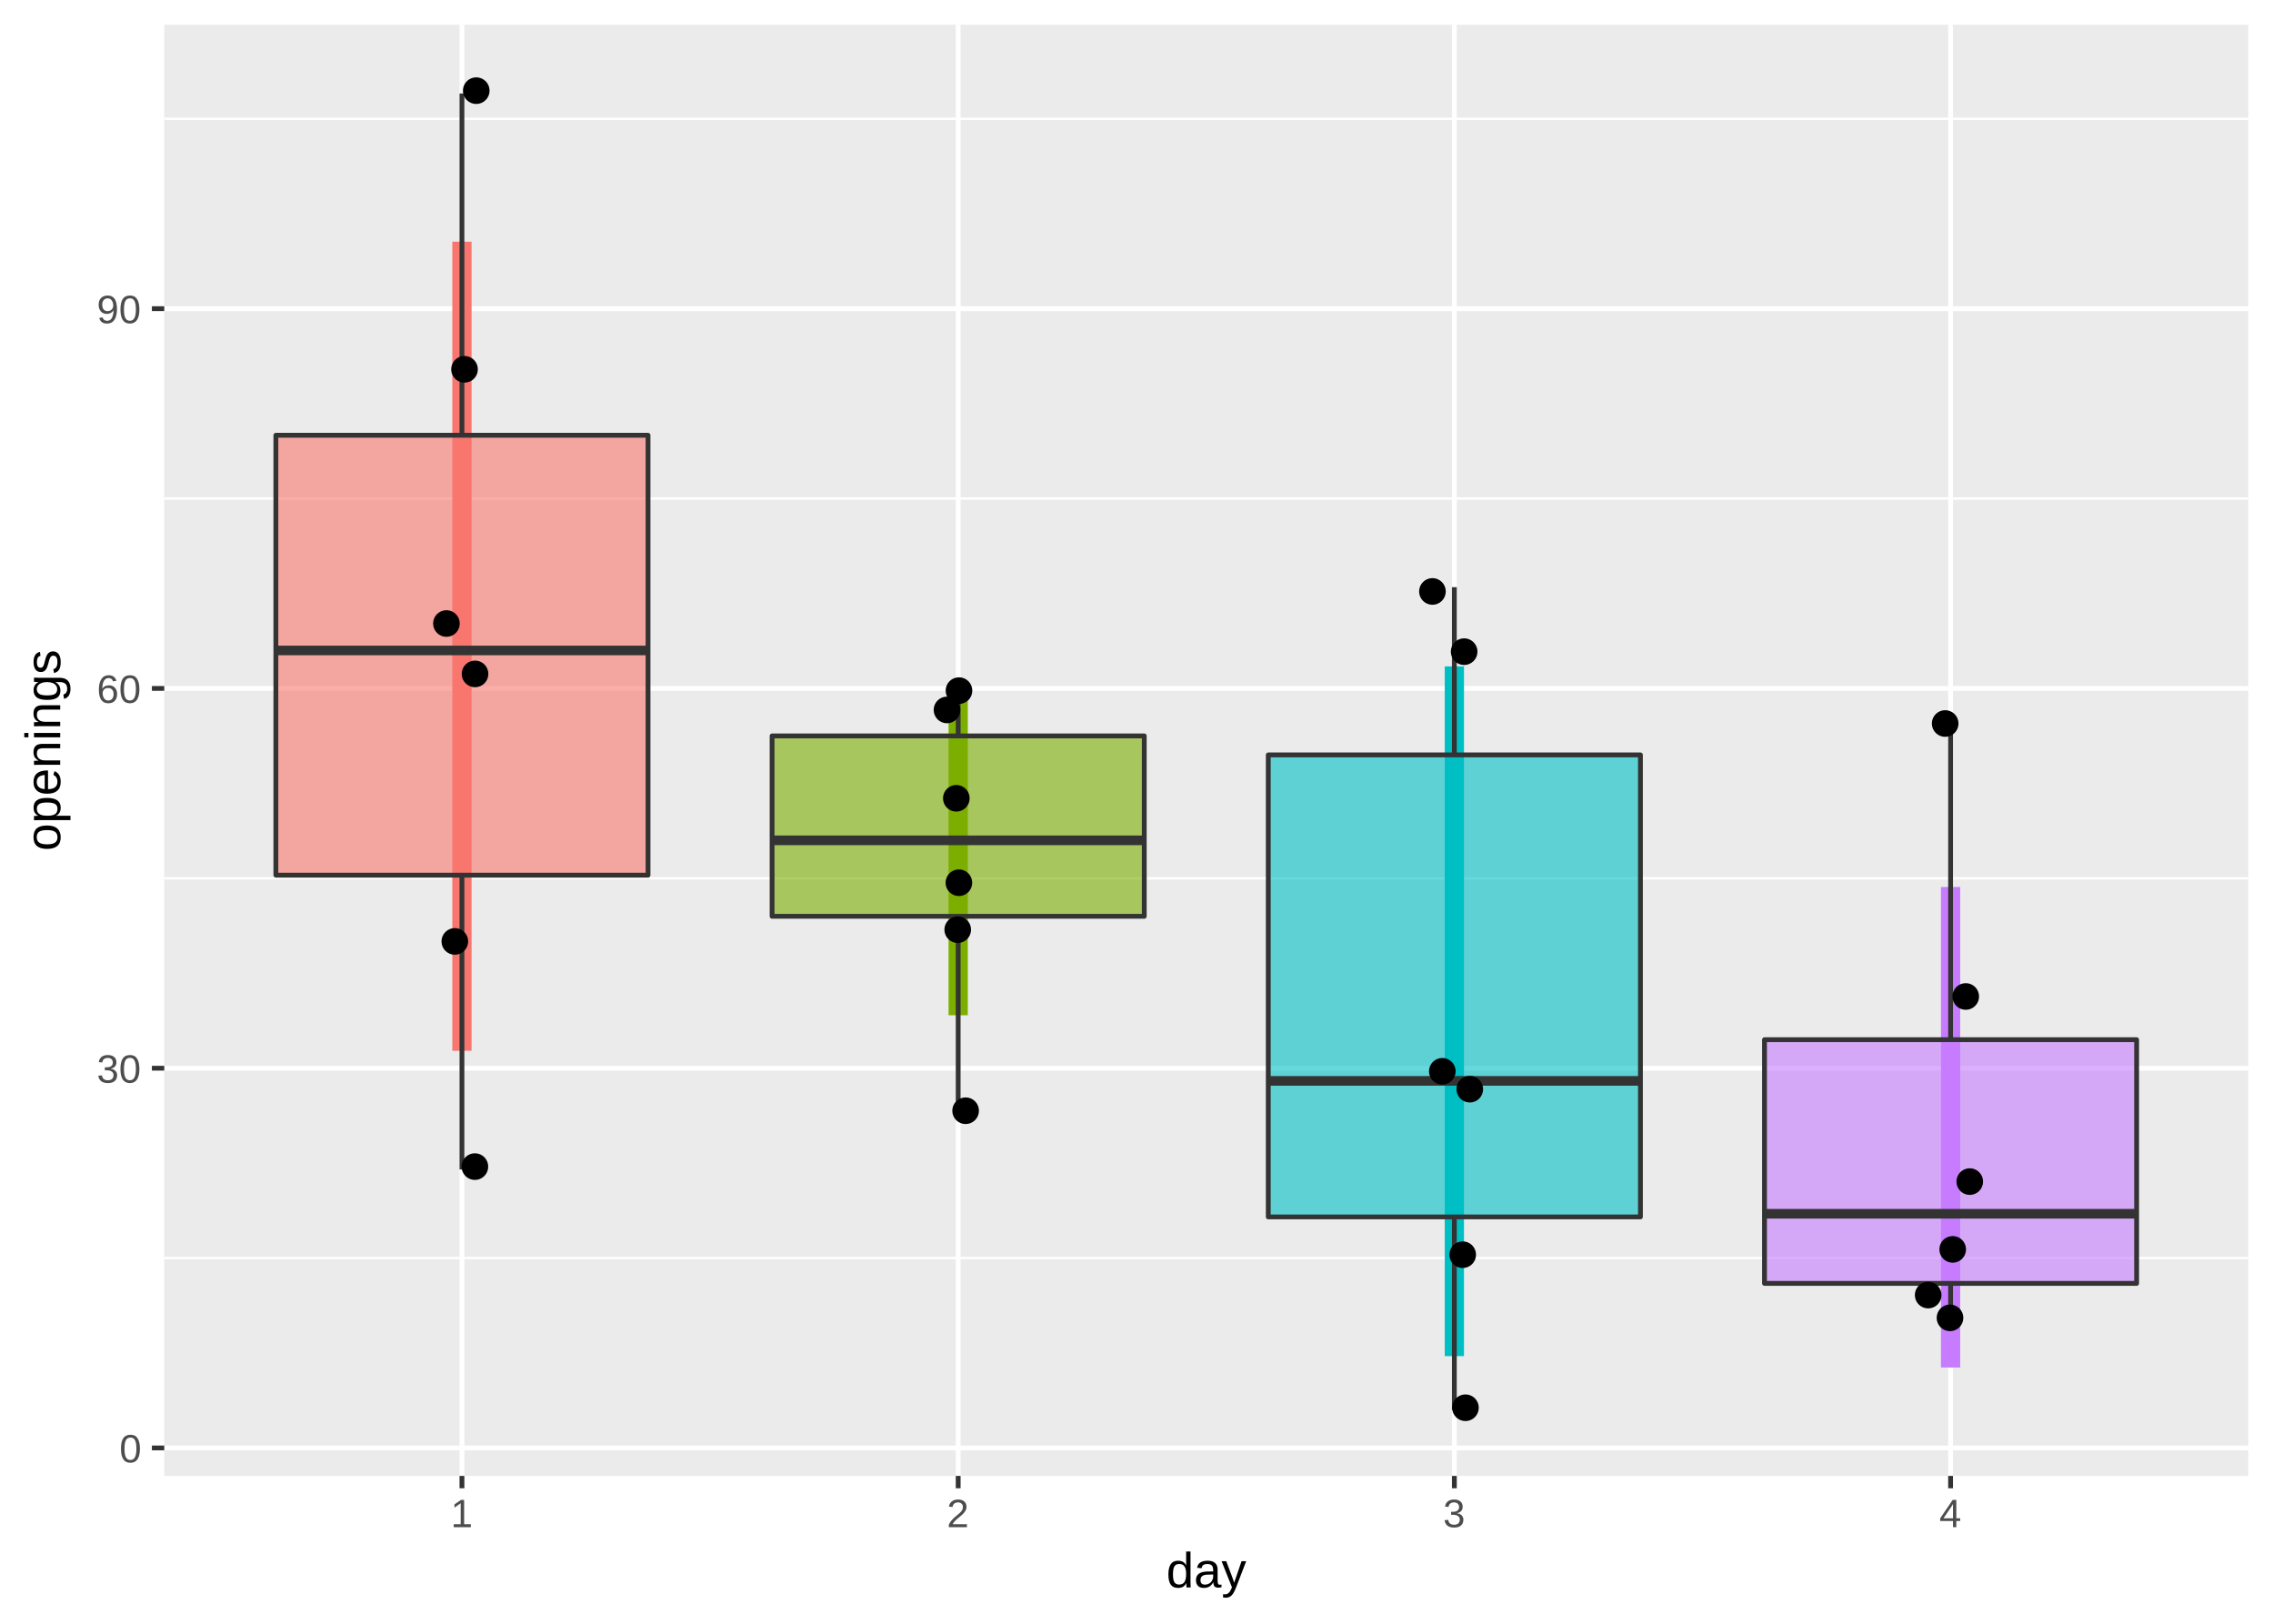
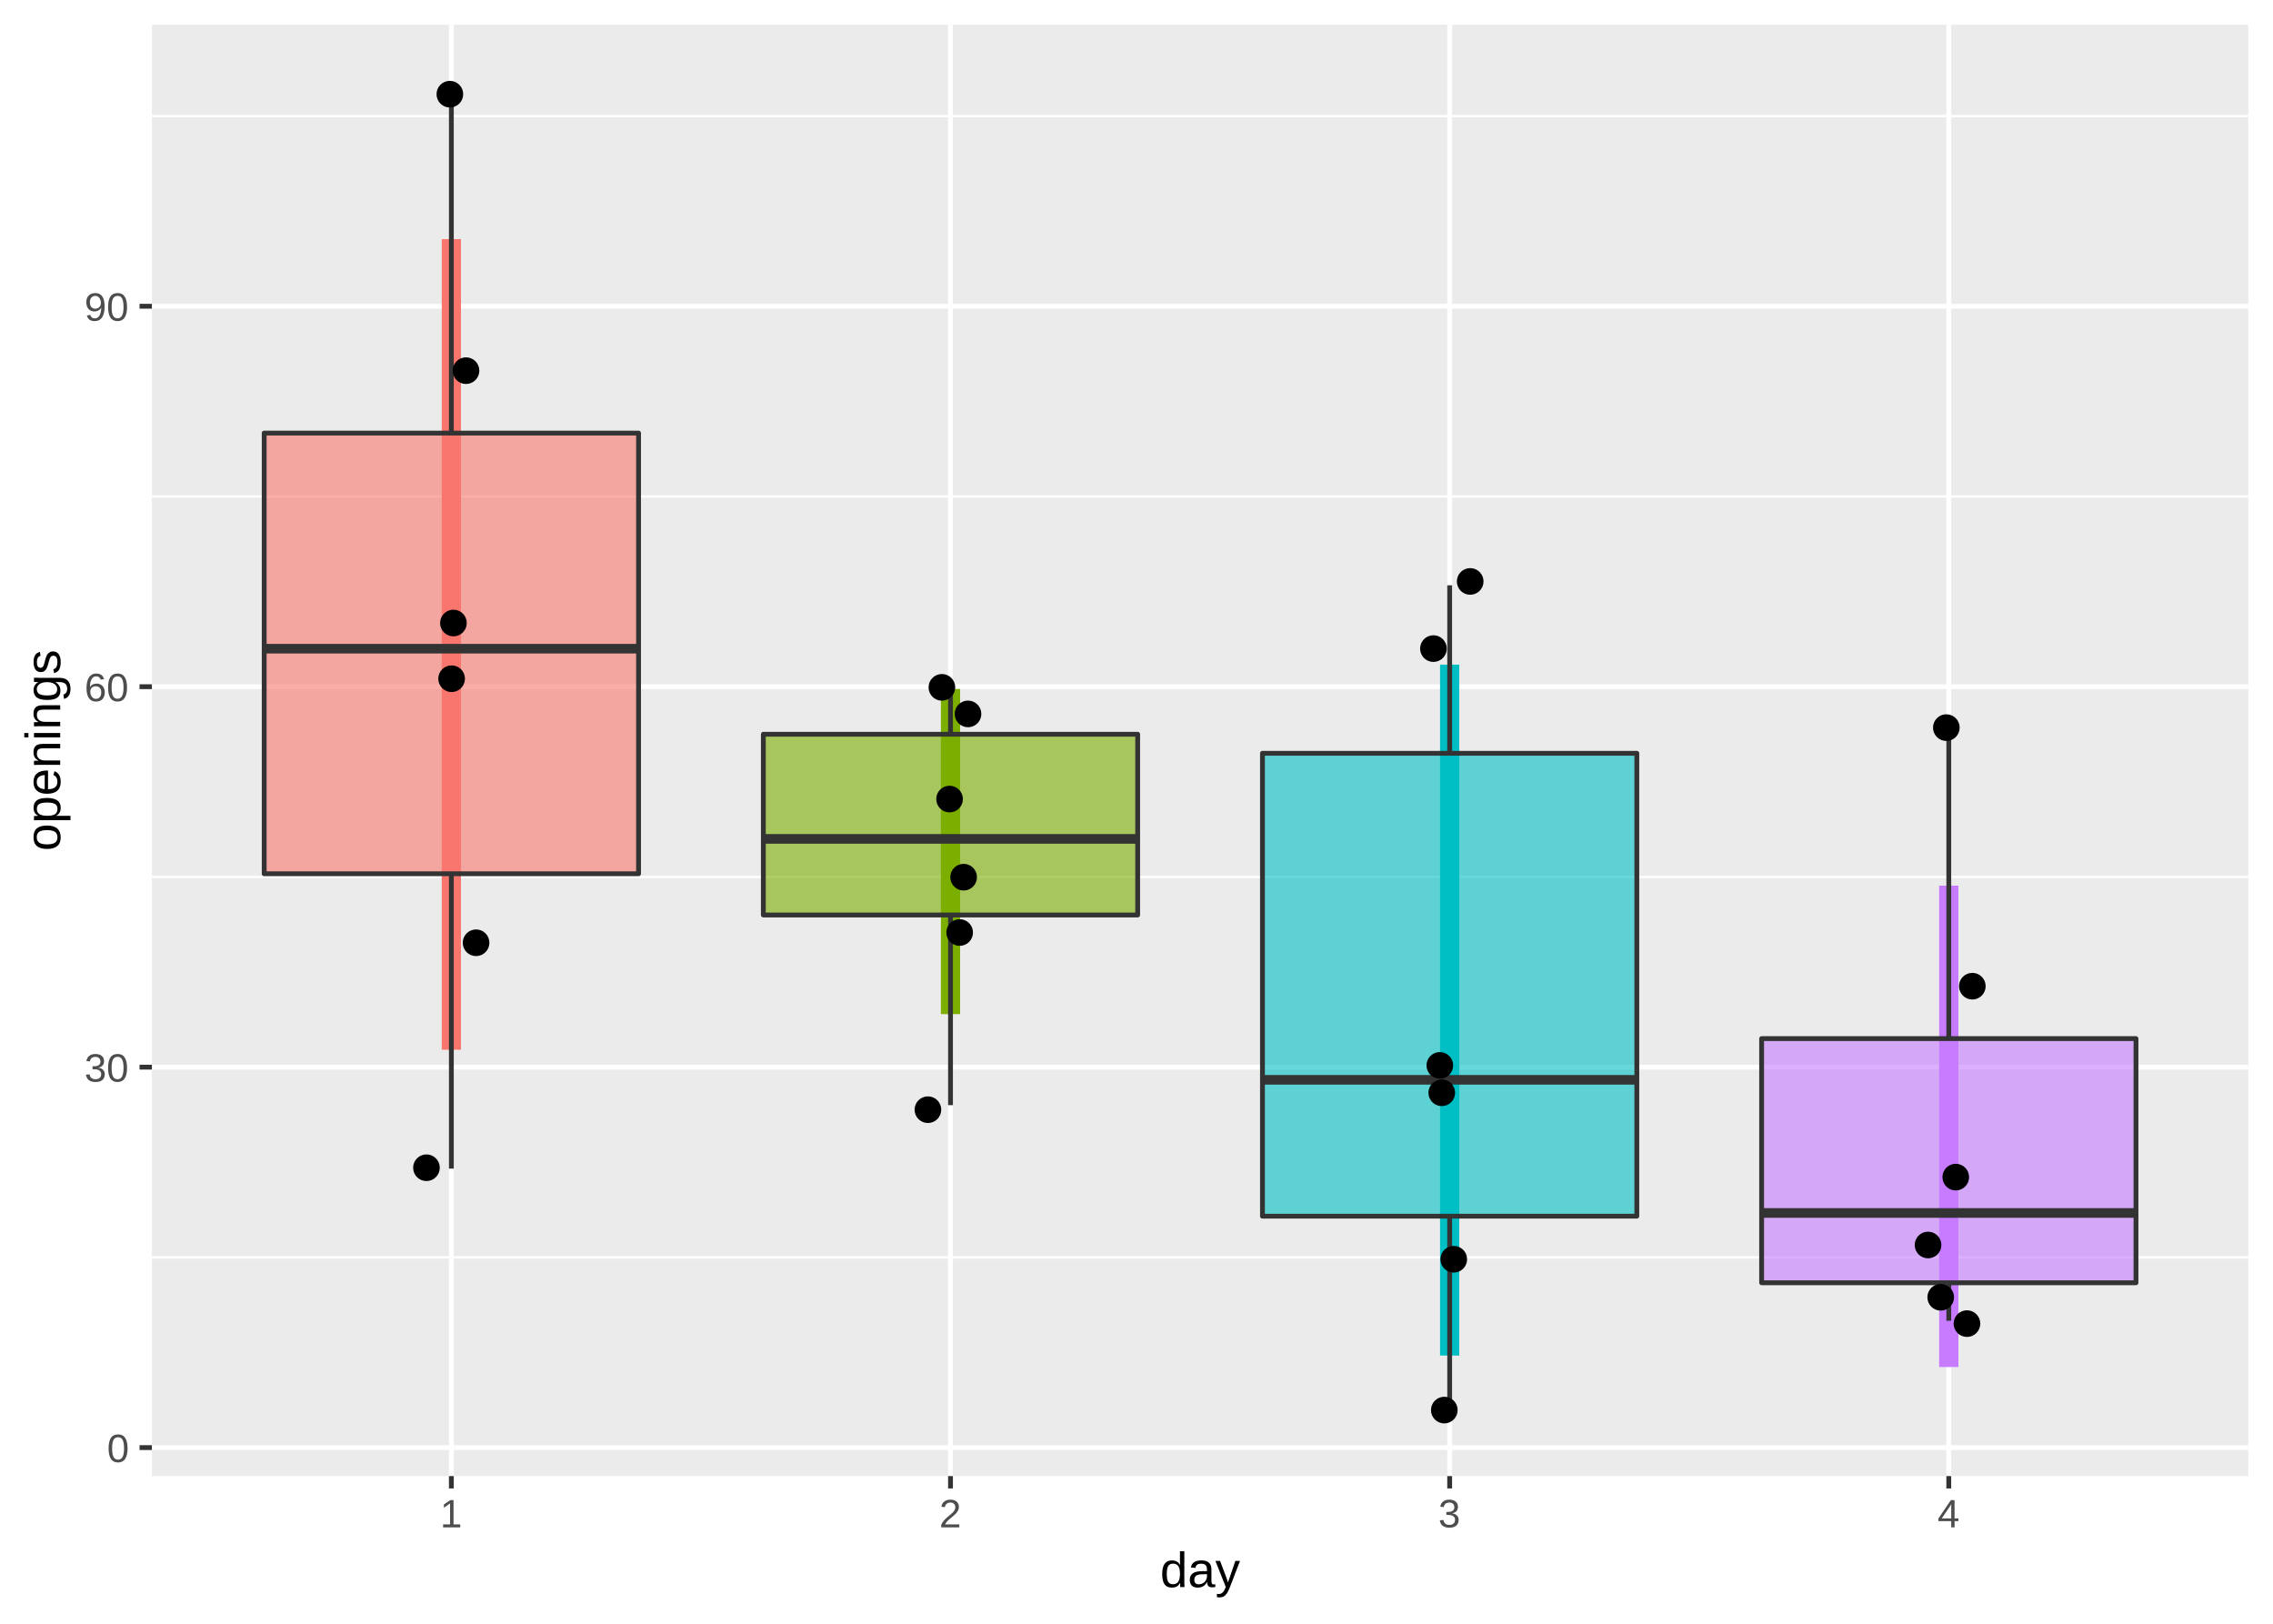
<svg xmlns="http://www.w3.org/2000/svg" viewBox="0 0 504.00 360.00">
  <defs>
    <style type="text/css">
    line, polyline, path, rect, circle {
      fill: none;
      stroke: #000000;
      stroke-linecap: round;
      stroke-linejoin: round;
      stroke-miterlimit: 10.00;
    }
  </style>
  </defs>
  <rect width="100%" height="100%" style="stroke: none; fill: #FFFFFF;" />
  <rect x="0.00" y="0.00" width="504.00" height="360.00" style="stroke-width: 1.07; stroke: #FFFFFF; fill: #FFFFFF;" />
  <defs>
-     <clipPath id="cpMzYuNDE2Mnw0OTguNTIxfDMyNy4yMjl8NS40Nzk0NQ==">
-       <rect x="36.42" y="5.48" width="462.10" height="321.75" />
+     <clipPath id="cpMzMuNjc2NHw0OTguNTIxfDMyNy4yNTd8NS40Nzk0NQ==">
+       <rect x="33.68" y="5.48" width="464.84" height="321.78" />
    </clipPath>
  </defs>
-   <rect x="36.42" y="5.48" width="462.10" height="321.75" style="stroke-width: 1.07; stroke: none; fill: #EBEBEB;" clip-path="url(#cpMzYuNDE2Mnw0OTguNTIxfDMyNy4yMjl8NS40Nzk0NQ==)" />
-   <polyline points="36.42,278.93 498.52,278.93 " style="stroke-width: 0.53; stroke: #FFFFFF; stroke-linecap: butt;" clip-path="url(#cpMzYuNDE2Mnw0OTguNTIxfDMyNy4yMjl8NS40Nzk0NQ==)" />
-   <polyline points="36.42,194.73 498.52,194.73 " style="stroke-width: 0.53; stroke: #FFFFFF; stroke-linecap: butt;" clip-path="url(#cpMzYuNDE2Mnw0OTguNTIxfDMyNy4yMjl8NS40Nzk0NQ==)" />
-   <polyline points="36.42,110.54 498.52,110.54 " style="stroke-width: 0.53; stroke: #FFFFFF; stroke-linecap: butt;" clip-path="url(#cpMzYuNDE2Mnw0OTguNTIxfDMyNy4yMjl8NS40Nzk0NQ==)" />
-   <polyline points="36.42,26.34 498.52,26.34 " style="stroke-width: 0.53; stroke: #FFFFFF; stroke-linecap: butt;" clip-path="url(#cpMzYuNDE2Mnw0OTguNTIxfDMyNy4yMjl8NS40Nzk0NQ==)" />
-   <polyline points="36.42,321.02 498.52,321.02 " style="stroke-width: 1.07; stroke: #FFFFFF; stroke-linecap: butt;" clip-path="url(#cpMzYuNDE2Mnw0OTguNTIxfDMyNy4yMjl8NS40Nzk0NQ==)" />
-   <polyline points="36.42,236.83 498.52,236.83 " style="stroke-width: 1.07; stroke: #FFFFFF; stroke-linecap: butt;" clip-path="url(#cpMzYuNDE2Mnw0OTguNTIxfDMyNy4yMjl8NS40Nzk0NQ==)" />
-   <polyline points="36.42,152.63 498.52,152.63 " style="stroke-width: 1.07; stroke: #FFFFFF; stroke-linecap: butt;" clip-path="url(#cpMzYuNDE2Mnw0OTguNTIxfDMyNy4yMjl8NS40Nzk0NQ==)" />
-   <polyline points="36.42,68.44 498.52,68.44 " style="stroke-width: 1.07; stroke: #FFFFFF; stroke-linecap: butt;" clip-path="url(#cpMzYuNDE2Mnw0OTguNTIxfDMyNy4yMjl8NS40Nzk0NQ==)" />
-   <polyline points="102.43,327.23 102.43,5.48 " style="stroke-width: 1.07; stroke: #FFFFFF; stroke-linecap: butt;" clip-path="url(#cpMzYuNDE2Mnw0OTguNTIxfDMyNy4yMjl8NS40Nzk0NQ==)" />
-   <polyline points="212.46,327.23 212.46,5.48 " style="stroke-width: 1.07; stroke: #FFFFFF; stroke-linecap: butt;" clip-path="url(#cpMzYuNDE2Mnw0OTguNTIxfDMyNy4yMjl8NS40Nzk0NQ==)" />
-   <polyline points="322.48,327.23 322.48,5.48 " style="stroke-width: 1.07; stroke: #FFFFFF; stroke-linecap: butt;" clip-path="url(#cpMzYuNDE2Mnw0OTguNTIxfDMyNy4yMjl8NS40Nzk0NQ==)" />
-   <polyline points="432.51,327.23 432.51,5.48 " style="stroke-width: 1.07; stroke: #FFFFFF; stroke-linecap: butt;" clip-path="url(#cpMzYuNDE2Mnw0OTguNTIxfDMyNy4yMjl8NS40Nzk0NQ==)" />
-   <line x1="102.43" y1="232.97" x2="102.43" y2="53.58" style="stroke-width: 4.27; stroke: #F8766D; stroke-linecap: butt;" clip-path="url(#cpMzYuNDE2Mnw0OTguNTIxfDMyNy4yMjl8NS40Nzk0NQ==)" />
-   <line x1="212.46" y1="225.09" x2="212.46" y2="153.14" style="stroke-width: 4.27; stroke: #7CAE00; stroke-linecap: butt;" clip-path="url(#cpMzYuNDE2Mnw0OTguNTIxfDMyNy4yMjl8NS40Nzk0NQ==)" />
-   <line x1="322.48" y1="300.66" x2="322.48" y2="147.74" style="stroke-width: 4.27; stroke: #00BFC4; stroke-linecap: butt;" clip-path="url(#cpMzYuNDE2Mnw0OTguNTIxfDMyNy4yMjl8NS40Nzk0NQ==)" />
-   <line x1="432.51" y1="303.19" x2="432.51" y2="196.66" style="stroke-width: 4.27; stroke: #C77CFF; stroke-linecap: butt;" clip-path="url(#cpMzYuNDE2Mnw0OTguNTIxfDMyNy4yMjl8NS40Nzk0NQ==)" />
-   <line x1="102.43" y1="96.50" x2="102.43" y2="20.73" style="stroke-width: 1.07; stroke: #333333; stroke-linecap: butt;" clip-path="url(#cpMzYuNDE2Mnw0OTguNTIxfDMyNy4yMjl8NS40Nzk0NQ==)" />
-   <line x1="102.43" y1="194.03" x2="102.43" y2="259.28" style="stroke-width: 1.07; stroke: #333333; stroke-linecap: butt;" clip-path="url(#cpMzYuNDE2Mnw0OTguNTIxfDMyNy4yMjl8NS40Nzk0NQ==)" />
-   <polyline points="61.17,96.50 61.17,194.03 143.69,194.03 143.69,96.50 61.17,96.50 " style="stroke-width: 1.07; stroke: #333333; fill: #F8766D; fill-opacity: 0.60;" clip-path="url(#cpMzYuNDE2Mnw0OTguNTIxfDMyNy4yMjl8NS40Nzk0NQ==)" />
-   <line x1="61.17" y1="144.21" x2="143.69" y2="144.21" style="stroke-width: 2.13; stroke: #333333; stroke-linecap: butt;" clip-path="url(#cpMzYuNDE2Mnw0OTguNTIxfDMyNy4yMjl8NS40Nzk0NQ==)" />
-   <line x1="212.46" y1="163.16" x2="212.46" y2="152.63" style="stroke-width: 1.07; stroke: #333333; stroke-linecap: butt;" clip-path="url(#cpMzYuNDE2Mnw0OTguNTIxfDMyNy4yMjl8NS40Nzk0NQ==)" />
-   <line x1="212.46" y1="203.15" x2="212.46" y2="245.25" style="stroke-width: 1.07; stroke: #333333; stroke-linecap: butt;" clip-path="url(#cpMzYuNDE2Mnw0OTguNTIxfDMyNy4yMjl8NS40Nzk0NQ==)" />
-   <polyline points="171.20,163.16 171.20,203.15 253.72,203.15 253.72,163.16 171.20,163.16 " style="stroke-width: 1.07; stroke: #333333; fill: #7CAE00; fill-opacity: 0.60;" clip-path="url(#cpMzYuNDE2Mnw0OTguNTIxfDMyNy4yMjl8NS40Nzk0NQ==)" />
-   <line x1="171.20" y1="186.31" x2="253.72" y2="186.31" style="stroke-width: 2.13; stroke: #333333; stroke-linecap: butt;" clip-path="url(#cpMzYuNDE2Mnw0OTguNTIxfDMyNy4yMjl8NS40Nzk0NQ==)" />
-   <line x1="322.48" y1="167.37" x2="322.48" y2="130.18" style="stroke-width: 1.07; stroke: #333333; stroke-linecap: butt;" clip-path="url(#cpMzYuNDE2Mnw0OTguNTIxfDMyNy4yMjl8NS40Nzk0NQ==)" />
-   <line x1="322.48" y1="269.80" x2="322.48" y2="312.60" style="stroke-width: 1.07; stroke: #333333; stroke-linecap: butt;" clip-path="url(#cpMzYuNDE2Mnw0OTguNTIxfDMyNy4yMjl8NS40Nzk0NQ==)" />
-   <polyline points="281.22,167.37 281.22,269.80 363.74,269.80 363.74,167.37 281.22,167.37 " style="stroke-width: 1.07; stroke: #333333; fill: #00BFC4; fill-opacity: 0.60;" clip-path="url(#cpMzYuNDE2Mnw0OTguNTIxfDMyNy4yMjl8NS40Nzk0NQ==)" />
-   <line x1="281.22" y1="239.64" x2="363.74" y2="239.64" style="stroke-width: 2.13; stroke: #333333; stroke-linecap: butt;" clip-path="url(#cpMzYuNDE2Mnw0OTguNTIxfDMyNy4yMjl8NS40Nzk0NQ==)" />
-   <line x1="432.51" y1="230.51" x2="432.51" y2="161.05" style="stroke-width: 1.07; stroke: #333333; stroke-linecap: butt;" clip-path="url(#cpMzYuNDE2Mnw0OTguNTIxfDMyNy4yMjl8NS40Nzk0NQ==)" />
-   <line x1="432.51" y1="284.54" x2="432.51" y2="292.96" style="stroke-width: 1.07; stroke: #333333; stroke-linecap: butt;" clip-path="url(#cpMzYuNDE2Mnw0OTguNTIxfDMyNy4yMjl8NS40Nzk0NQ==)" />
-   <polyline points="391.25,230.51 391.25,284.54 473.76,284.54 473.76,230.51 391.25,230.51 " style="stroke-width: 1.07; stroke: #333333; fill: #C77CFF; fill-opacity: 0.60;" clip-path="url(#cpMzYuNDE2Mnw0OTguNTIxfDMyNy4yMjl8NS40Nzk0NQ==)" />
-   <line x1="391.25" y1="269.10" x2="473.76" y2="269.10" style="stroke-width: 2.13; stroke: #333333; stroke-linecap: butt;" clip-path="url(#cpMzYuNDE2Mnw0OTguNTIxfDMyNy4yMjl8NS40Nzk0NQ==)" />
-   <circle cx="103.00" cy="81.88" r="1.95pt" style="stroke-width: 0.71; fill: #000000;" clip-path="url(#cpMzYuNDE2Mnw0OTguNTIxfDMyNy4yMjl8NS40Nzk0NQ==)" />
-   <circle cx="105.60" cy="20.10" r="1.95pt" style="stroke-width: 0.71; fill: #000000;" clip-path="url(#cpMzYuNDE2Mnw0OTguNTIxfDMyNy4yMjl8NS40Nzk0NQ==)" />
-   <circle cx="105.33" cy="149.41" r="1.95pt" style="stroke-width: 0.71; fill: #000000;" clip-path="url(#cpMzYuNDE2Mnw0OTguNTIxfDMyNy4yMjl8NS40Nzk0NQ==)" />
-   <circle cx="105.30" cy="258.65" r="1.95pt" style="stroke-width: 0.71; fill: #000000;" clip-path="url(#cpMzYuNDE2Mnw0OTguNTIxfDMyNy4yMjl8NS40Nzk0NQ==)" />
-   <circle cx="100.85" cy="208.72" r="1.95pt" style="stroke-width: 0.71; fill: #000000;" clip-path="url(#cpMzYuNDE2Mnw0OTguNTIxfDMyNy4yMjl8NS40Nzk0NQ==)" />
-   <circle cx="98.99" cy="138.24" r="1.95pt" style="stroke-width: 0.71; fill: #000000;" clip-path="url(#cpMzYuNDE2Mnw0OTguNTIxfDMyNy4yMjl8NS40Nzk0NQ==)" />
-   <circle cx="209.98" cy="157.40" r="1.95pt" style="stroke-width: 0.71; fill: #000000;" clip-path="url(#cpMzYuNDE2Mnw0OTguNTIxfDMyNy4yMjl8NS40Nzk0NQ==)" />
-   <circle cx="212.05" cy="176.99" r="1.95pt" style="stroke-width: 0.71; fill: #000000;" clip-path="url(#cpMzYuNDE2Mnw0OTguNTIxfDMyNy4yMjl8NS40Nzk0NQ==)" />
-   <circle cx="212.64" cy="153.12" r="1.95pt" style="stroke-width: 0.71; fill: #000000;" clip-path="url(#cpMzYuNDE2Mnw0OTguNTIxfDMyNy4yMjl8NS40Nzk0NQ==)" />
-   <circle cx="212.36" cy="206.12" r="1.95pt" style="stroke-width: 0.71; fill: #000000;" clip-path="url(#cpMzYuNDE2Mnw0OTguNTIxfDMyNy4yMjl8NS40Nzk0NQ==)" />
-   <circle cx="212.62" cy="195.71" r="1.95pt" style="stroke-width: 0.71; fill: #000000;" clip-path="url(#cpMzYuNDE2Mnw0OTguNTIxfDMyNy4yMjl8NS40Nzk0NQ==)" />
-   <circle cx="214.11" cy="246.26" r="1.95pt" style="stroke-width: 0.71; fill: #000000;" clip-path="url(#cpMzYuNDE2Mnw0OTguNTIxfDMyNy4yMjl8NS40Nzk0NQ==)" />
-   <circle cx="324.33" cy="278.18" r="1.95pt" style="stroke-width: 0.71; fill: #000000;" clip-path="url(#cpMzYuNDE2Mnw0OTguNTIxfDMyNy4yMjl8NS40Nzk0NQ==)" />
-   <circle cx="319.81" cy="237.52" r="1.95pt" style="stroke-width: 0.71; fill: #000000;" clip-path="url(#cpMzYuNDE2Mnw0OTguNTIxfDMyNy4yMjl8NS40Nzk0NQ==)" />
-   <circle cx="317.62" cy="131.13" r="1.95pt" style="stroke-width: 0.71; fill: #000000;" clip-path="url(#cpMzYuNDE2Mnw0OTguNTIxfDMyNy4yMjl8NS40Nzk0NQ==)" />
-   <circle cx="324.65" cy="144.48" r="1.95pt" style="stroke-width: 0.71; fill: #000000;" clip-path="url(#cpMzYuNDE2Mnw0OTguNTIxfDMyNy4yMjl8NS40Nzk0NQ==)" />
-   <circle cx="325.90" cy="241.48" r="1.95pt" style="stroke-width: 0.71; fill: #000000;" clip-path="url(#cpMzYuNDE2Mnw0OTguNTIxfDMyNy4yMjl8NS40Nzk0NQ==)" />
-   <circle cx="324.94" cy="312.11" r="1.95pt" style="stroke-width: 0.71; fill: #000000;" clip-path="url(#cpMzYuNDE2Mnw0OTguNTIxfDMyNy4yMjl8NS40Nzk0NQ==)" />
-   <circle cx="431.31" cy="160.41" r="1.95pt" style="stroke-width: 0.71; fill: #000000;" clip-path="url(#cpMzYuNDE2Mnw0OTguNTIxfDMyNy4yMjl8NS40Nzk0NQ==)" />
-   <circle cx="427.54" cy="287.13" r="1.95pt" style="stroke-width: 0.71; fill: #000000;" clip-path="url(#cpMzYuNDE2Mnw0OTguNTIxfDMyNy4yMjl8NS40Nzk0NQ==)" />
-   <circle cx="435.87" cy="220.93" r="1.95pt" style="stroke-width: 0.71; fill: #000000;" clip-path="url(#cpMzYuNDE2Mnw0OTguNTIxfDMyNy4yMjl8NS40Nzk0NQ==)" />
-   <circle cx="436.76" cy="261.97" r="1.95pt" style="stroke-width: 0.71; fill: #000000;" clip-path="url(#cpMzYuNDE2Mnw0OTguNTIxfDMyNy4yMjl8NS40Nzk0NQ==)" />
-   <circle cx="432.38" cy="292.18" r="1.95pt" style="stroke-width: 0.71; fill: #000000;" clip-path="url(#cpMzYuNDE2Mnw0OTguNTIxfDMyNy4yMjl8NS40Nzk0NQ==)" />
-   <circle cx="432.98" cy="277.00" r="1.95pt" style="stroke-width: 0.71; fill: #000000;" clip-path="url(#cpMzYuNDE2Mnw0OTguNTIxfDMyNy4yMjl8NS40Nzk0NQ==)" />
+   <rect x="33.68" y="5.48" width="464.84" height="321.78" style="stroke-width: 1.07; stroke: none; fill: #EBEBEB;" clip-path="url(#cpMzMuNjc2NHw0OTguNTIxfDMyNy4yNTd8NS40Nzk0NQ==)" />
+   <polyline points="33.68,278.77 498.52,278.77 " style="stroke-width: 0.53; stroke: #FFFFFF; stroke-linecap: butt;" clip-path="url(#cpMzMuNjc2NHw0OTguNTIxfDMyNy4yNTd8NS40Nzk0NQ==)" />
+   <polyline points="33.68,194.43 498.52,194.43 " style="stroke-width: 0.53; stroke: #FFFFFF; stroke-linecap: butt;" clip-path="url(#cpMzMuNjc2NHw0OTguNTIxfDMyNy4yNTd8NS40Nzk0NQ==)" />
+   <polyline points="33.68,110.08 498.52,110.08 " style="stroke-width: 0.53; stroke: #FFFFFF; stroke-linecap: butt;" clip-path="url(#cpMzMuNjc2NHw0OTguNTIxfDMyNy4yNTd8NS40Nzk0NQ==)" />
+   <polyline points="33.68,25.73 498.52,25.73 " style="stroke-width: 0.53; stroke: #FFFFFF; stroke-linecap: butt;" clip-path="url(#cpMzMuNjc2NHw0OTguNTIxfDMyNy4yNTd8NS40Nzk0NQ==)" />
+   <polyline points="33.68,320.95 498.52,320.95 " style="stroke-width: 1.07; stroke: #FFFFFF; stroke-linecap: butt;" clip-path="url(#cpMzMuNjc2NHw0OTguNTIxfDMyNy4yNTd8NS40Nzk0NQ==)" />
+   <polyline points="33.68,236.60 498.52,236.60 " style="stroke-width: 1.07; stroke: #FFFFFF; stroke-linecap: butt;" clip-path="url(#cpMzMuNjc2NHw0OTguNTIxfDMyNy4yNTd8NS40Nzk0NQ==)" />
+   <polyline points="33.68,152.25 498.52,152.25 " style="stroke-width: 1.07; stroke: #FFFFFF; stroke-linecap: butt;" clip-path="url(#cpMzMuNjc2NHw0OTguNTIxfDMyNy4yNTd8NS40Nzk0NQ==)" />
+   <polyline points="33.68,67.90 498.52,67.90 " style="stroke-width: 1.07; stroke: #FFFFFF; stroke-linecap: butt;" clip-path="url(#cpMzMuNjc2NHw0OTguNTIxfDMyNy4yNTd8NS40Nzk0NQ==)" />
+   <polyline points="100.08,327.26 100.08,5.48 " style="stroke-width: 1.07; stroke: #FFFFFF; stroke-linecap: butt;" clip-path="url(#cpMzMuNjc2NHw0OTguNTIxfDMyNy4yNTd8NS40Nzk0NQ==)" />
+   <polyline points="210.76,327.26 210.76,5.48 " style="stroke-width: 1.07; stroke: #FFFFFF; stroke-linecap: butt;" clip-path="url(#cpMzMuNjc2NHw0OTguNTIxfDMyNy4yNTd8NS40Nzk0NQ==)" />
+   <polyline points="321.44,327.26 321.44,5.48 " style="stroke-width: 1.07; stroke: #FFFFFF; stroke-linecap: butt;" clip-path="url(#cpMzMuNjc2NHw0OTguNTIxfDMyNy4yNTd8NS40Nzk0NQ==)" />
+   <polyline points="432.11,327.26 432.11,5.48 " style="stroke-width: 1.07; stroke: #FFFFFF; stroke-linecap: butt;" clip-path="url(#cpMzMuNjc2NHw0OTguNTIxfDMyNy4yNTd8NS40Nzk0NQ==)" />
+   <line x1="100.08" y1="232.74" x2="100.08" y2="53.02" style="stroke-width: 4.27; stroke: #F8766D; stroke-linecap: butt;" clip-path="url(#cpMzMuNjc2NHw0OTguNTIxfDMyNy4yNTd8NS40Nzk0NQ==)" />
+   <line x1="210.76" y1="224.84" x2="210.76" y2="152.76" style="stroke-width: 4.27; stroke: #7CAE00; stroke-linecap: butt;" clip-path="url(#cpMzMuNjc2NHw0OTguNTIxfDMyNy4yNTd8NS40Nzk0NQ==)" />
+   <line x1="321.44" y1="300.54" x2="321.44" y2="147.35" style="stroke-width: 4.27; stroke: #00BFC4; stroke-linecap: butt;" clip-path="url(#cpMzMuNjc2NHw0OTguNTIxfDMyNy4yNTd8NS40Nzk0NQ==)" />
+   <line x1="432.11" y1="303.08" x2="432.11" y2="196.36" style="stroke-width: 4.27; stroke: #C77CFF; stroke-linecap: butt;" clip-path="url(#cpMzMuNjc2NHw0OTguNTIxfDMyNy4yNTd8NS40Nzk0NQ==)" />
+   <line x1="100.08" y1="96.02" x2="100.08" y2="20.11" style="stroke-width: 1.07; stroke: #333333; stroke-linecap: butt;" clip-path="url(#cpMzMuNjc2NHw0OTguNTIxfDMyNy4yNTd8NS40Nzk0NQ==)" />
+   <line x1="100.08" y1="193.72" x2="100.08" y2="259.09" style="stroke-width: 1.07; stroke: #333333; stroke-linecap: butt;" clip-path="url(#cpMzMuNjc2NHw0OTguNTIxfDMyNy4yNTd8NS40Nzk0NQ==)" />
+   <polyline points="58.58,96.02 58.58,193.72 141.59,193.72 141.59,96.02 58.58,96.02 " style="stroke-width: 1.07; stroke: #333333; fill: #F8766D; fill-opacity: 0.60;" clip-path="url(#cpMzMuNjc2NHw0OTguNTIxfDMyNy4yNTd8NS40Nzk0NQ==)" />
+   <line x1="58.58" y1="143.82" x2="141.59" y2="143.82" style="stroke-width: 2.13; stroke: #333333; stroke-linecap: butt;" clip-path="url(#cpMzMuNjc2NHw0OTguNTIxfDMyNy4yNTd8NS40Nzk0NQ==)" />
+   <line x1="210.76" y1="162.79" x2="210.76" y2="152.25" style="stroke-width: 1.07; stroke: #333333; stroke-linecap: butt;" clip-path="url(#cpMzMuNjc2NHw0OTguNTIxfDMyNy4yNTd8NS40Nzk0NQ==)" />
+   <line x1="210.76" y1="202.86" x2="210.76" y2="245.03" style="stroke-width: 1.07; stroke: #333333; stroke-linecap: butt;" clip-path="url(#cpMzMuNjc2NHw0OTguNTIxfDMyNy4yNTd8NS40Nzk0NQ==)" />
+   <polyline points="169.26,162.79 169.26,202.86 252.26,202.86 252.26,162.79 169.26,162.79 " style="stroke-width: 1.07; stroke: #333333; fill: #7CAE00; fill-opacity: 0.60;" clip-path="url(#cpMzMuNjc2NHw0OTguNTIxfDMyNy4yNTd8NS40Nzk0NQ==)" />
+   <line x1="169.26" y1="185.99" x2="252.26" y2="185.99" style="stroke-width: 2.13; stroke: #333333; stroke-linecap: butt;" clip-path="url(#cpMzMuNjc2NHw0OTguNTIxfDMyNy4yNTd8NS40Nzk0NQ==)" />
+   <line x1="321.44" y1="167.01" x2="321.44" y2="129.76" style="stroke-width: 1.07; stroke: #333333; stroke-linecap: butt;" clip-path="url(#cpMzMuNjc2NHw0OTguNTIxfDMyNy4yNTd8NS40Nzk0NQ==)" />
+   <line x1="321.44" y1="269.64" x2="321.44" y2="312.51" style="stroke-width: 1.07; stroke: #333333; stroke-linecap: butt;" clip-path="url(#cpMzMuNjc2NHw0OTguNTIxfDMyNy4yNTd8NS40Nzk0NQ==)" />
+   <polyline points="279.93,167.01 279.93,269.64 362.94,269.64 362.94,167.01 279.93,167.01 " style="stroke-width: 1.07; stroke: #333333; fill: #00BFC4; fill-opacity: 0.60;" clip-path="url(#cpMzMuNjc2NHw0OTguNTIxfDMyNy4yNTd8NS40Nzk0NQ==)" />
+   <line x1="279.93" y1="239.41" x2="362.94" y2="239.41" style="stroke-width: 2.13; stroke: #333333; stroke-linecap: butt;" clip-path="url(#cpMzMuNjc2NHw0OTguNTIxfDMyNy4yNTd8NS40Nzk0NQ==)" />
+   <line x1="432.11" y1="230.27" x2="432.11" y2="160.69" style="stroke-width: 1.07; stroke: #333333; stroke-linecap: butt;" clip-path="url(#cpMzMuNjc2NHw0OTguNTIxfDMyNy4yNTd8NS40Nzk0NQ==)" />
+   <line x1="432.11" y1="284.40" x2="432.11" y2="292.83" style="stroke-width: 1.07; stroke: #333333; stroke-linecap: butt;" clip-path="url(#cpMzMuNjc2NHw0OTguNTIxfDMyNy4yNTd8NS40Nzk0NQ==)" />
+   <polyline points="390.61,230.27 390.61,284.40 473.62,284.40 473.62,230.27 390.61,230.27 " style="stroke-width: 1.07; stroke: #333333; fill: #C77CFF; fill-opacity: 0.60;" clip-path="url(#cpMzMuNjc2NHw0OTguNTIxfDMyNy4yNTd8NS40Nzk0NQ==)" />
+   <line x1="390.61" y1="268.93" x2="473.62" y2="268.93" style="stroke-width: 2.13; stroke: #333333; stroke-linecap: butt;" clip-path="url(#cpMzMuNjc2NHw0OTguNTIxfDMyNy4yNTd8NS40Nzk0NQ==)" />
+   <circle cx="103.33" cy="82.18" r="1.95pt" style="stroke-width: 0.71; fill: #000000;" clip-path="url(#cpMzMuNjc2NHw0OTguNTIxfDMyNy4yNTd8NS40Nzk0NQ==)" />
+   <circle cx="99.75" cy="20.88" r="1.95pt" style="stroke-width: 0.71; fill: #000000;" clip-path="url(#cpMzMuNjc2NHw0OTguNTIxfDMyNy4yNTd8NS40Nzk0NQ==)" />
+   <circle cx="100.14" cy="150.48" r="1.95pt" style="stroke-width: 0.71; fill: #000000;" clip-path="url(#cpMzMuNjc2NHw0OTguNTIxfDMyNy4yNTd8NS40Nzk0NQ==)" />
+   <circle cx="94.56" cy="258.90" r="1.95pt" style="stroke-width: 0.71; fill: #000000;" clip-path="url(#cpMzMuNjc2NHw0OTguNTIxfDMyNy4yNTd8NS40Nzk0NQ==)" />
+   <circle cx="105.56" cy="209.02" r="1.95pt" style="stroke-width: 0.71; fill: #000000;" clip-path="url(#cpMzMuNjc2NHw0OTguNTIxfDMyNy4yNTd8NS40Nzk0NQ==)" />
+   <circle cx="100.54" cy="138.13" r="1.95pt" style="stroke-width: 0.71; fill: #000000;" clip-path="url(#cpMzMuNjc2NHw0OTguNTIxfDMyNy4yNTd8NS40Nzk0NQ==)" />
+   <circle cx="214.64" cy="158.28" r="1.95pt" style="stroke-width: 0.71; fill: #000000;" clip-path="url(#cpMzMuNjc2NHw0OTguNTIxfDMyNy4yNTd8NS40Nzk0NQ==)" />
+   <circle cx="210.55" cy="177.16" r="1.95pt" style="stroke-width: 0.71; fill: #000000;" clip-path="url(#cpMzMuNjc2NHw0OTguNTIxfDMyNy4yNTd8NS40Nzk0NQ==)" />
+   <circle cx="208.85" cy="152.39" r="1.95pt" style="stroke-width: 0.71; fill: #000000;" clip-path="url(#cpMzMuNjc2NHw0OTguNTIxfDMyNy4yNTd8NS40Nzk0NQ==)" />
+   <circle cx="212.79" cy="206.75" r="1.95pt" style="stroke-width: 0.71; fill: #000000;" clip-path="url(#cpMzMuNjc2NHw0OTguNTIxfDMyNy4yNTd8NS40Nzk0NQ==)" />
+   <circle cx="213.67" cy="194.48" r="1.95pt" style="stroke-width: 0.71; fill: #000000;" clip-path="url(#cpMzMuNjc2NHw0OTguNTIxfDMyNy4yNTd8NS40Nzk0NQ==)" />
+   <circle cx="205.75" cy="246.03" r="1.95pt" style="stroke-width: 0.71; fill: #000000;" clip-path="url(#cpMzMuNjc2NHw0OTguNTIxfDMyNy4yNTd8NS40Nzk0NQ==)" />
+   <circle cx="322.35" cy="279.19" r="1.95pt" style="stroke-width: 0.71; fill: #000000;" clip-path="url(#cpMzMuNjc2NHw0OTguNTIxfDMyNy4yNTd8NS40Nzk0NQ==)" />
+   <circle cx="319.26" cy="236.21" r="1.95pt" style="stroke-width: 0.71; fill: #000000;" clip-path="url(#cpMzMuNjc2NHw0OTguNTIxfDMyNy4yNTd8NS40Nzk0NQ==)" />
+   <circle cx="325.99" cy="128.91" r="1.95pt" style="stroke-width: 0.71; fill: #000000;" clip-path="url(#cpMzMuNjc2NHw0OTguNTIxfDMyNy4yNTd8NS40Nzk0NQ==)" />
+   <circle cx="317.84" cy="143.80" r="1.95pt" style="stroke-width: 0.71; fill: #000000;" clip-path="url(#cpMzMuNjc2NHw0OTguNTIxfDMyNy4yNTd8NS40Nzk0NQ==)" />
+   <circle cx="319.69" cy="242.28" r="1.95pt" style="stroke-width: 0.71; fill: #000000;" clip-path="url(#cpMzMuNjc2NHw0OTguNTIxfDMyNy4yNTd8NS40Nzk0NQ==)" />
+   <circle cx="320.25" cy="312.63" r="1.95pt" style="stroke-width: 0.71; fill: #000000;" clip-path="url(#cpMzMuNjc2NHw0OTguNTIxfDMyNy4yNTd8NS40Nzk0NQ==)" />
+   <circle cx="431.57" cy="161.32" r="1.95pt" style="stroke-width: 0.71; fill: #000000;" clip-path="url(#cpMzMuNjc2NHw0OTguNTIxfDMyNy4yNTd8NS40Nzk0NQ==)" />
+   <circle cx="430.32" cy="287.62" r="1.95pt" style="stroke-width: 0.71; fill: #000000;" clip-path="url(#cpMzMuNjc2NHw0OTguNTIxfDMyNy4yNTd8NS40Nzk0NQ==)" />
+   <circle cx="437.33" cy="218.65" r="1.95pt" style="stroke-width: 0.71; fill: #000000;" clip-path="url(#cpMzMuNjc2NHw0OTguNTIxfDMyNy4yNTd8NS40Nzk0NQ==)" />
+   <circle cx="433.66" cy="260.98" r="1.95pt" style="stroke-width: 0.71; fill: #000000;" clip-path="url(#cpMzMuNjc2NHw0OTguNTIxfDMyNy4yNTd8NS40Nzk0NQ==)" />
+   <circle cx="436.14" cy="293.46" r="1.95pt" style="stroke-width: 0.71; fill: #000000;" clip-path="url(#cpMzMuNjc2NHw0OTguNTIxfDMyNy4yNTd8NS40Nzk0NQ==)" />
+   <circle cx="427.51" cy="276.03" r="1.95pt" style="stroke-width: 0.71; fill: #000000;" clip-path="url(#cpMzMuNjc2NHw0OTguNTIxfDMyNy4yNTd8NS40Nzk0NQ==)" />
  <defs>
    <clipPath id="cpMHw1MDR8MzYwfDA=">
      <rect x="0.00" y="0.00" width="504.00" height="360.00" />
    </clipPath>
  </defs>
  <g clip-path="url(#cpMHw1MDR8MzYwfDA=)">
-     <text x="26.48" y="324.24" style="font-size: 8.80px; fill: #4D4D4D; font-family: Arial;" textLength="5.01px" lengthAdjust="spacingAndGlyphs">0</text>
+     <text x="23.74" y="324.17" style="font-size: 8.80px; fill: #4D4D4D; font-family: Arial;" textLength="5.01px" lengthAdjust="spacingAndGlyphs">0</text>
  </g>
  <g clip-path="url(#cpMHw1MDR8MzYwfDA=)">
-     <text x="21.47" y="240.05" style="font-size: 8.80px; fill: #4D4D4D; font-family: Arial;" textLength="10.01px" lengthAdjust="spacingAndGlyphs">30</text>
+     <text x="18.73" y="239.82" style="font-size: 8.80px; fill: #4D4D4D; font-family: Arial;" textLength="10.01px" lengthAdjust="spacingAndGlyphs">30</text>
  </g>
  <g clip-path="url(#cpMHw1MDR8MzYwfDA=)">
-     <text x="21.47" y="155.85" style="font-size: 8.80px; fill: #4D4D4D; font-family: Arial;" textLength="10.01px" lengthAdjust="spacingAndGlyphs">60</text>
+     <text x="18.73" y="155.47" style="font-size: 8.80px; fill: #4D4D4D; font-family: Arial;" textLength="10.01px" lengthAdjust="spacingAndGlyphs">60</text>
  </g>
  <g clip-path="url(#cpMHw1MDR8MzYwfDA=)">
-     <text x="21.47" y="71.66" style="font-size: 8.80px; fill: #4D4D4D; font-family: Arial;" textLength="10.01px" lengthAdjust="spacingAndGlyphs">90</text>
+     <text x="18.73" y="71.12" style="font-size: 8.80px; fill: #4D4D4D; font-family: Arial;" textLength="10.01px" lengthAdjust="spacingAndGlyphs">90</text>
  </g>
-   <polyline points="33.68,321.02 36.42,321.02 " style="stroke-width: 1.07; stroke: #333333; stroke-linecap: butt;" clip-path="url(#cpMHw1MDR8MzYwfDA=)" />
-   <polyline points="33.68,236.83 36.42,236.83 " style="stroke-width: 1.07; stroke: #333333; stroke-linecap: butt;" clip-path="url(#cpMHw1MDR8MzYwfDA=)" />
-   <polyline points="33.68,152.63 36.42,152.63 " style="stroke-width: 1.07; stroke: #333333; stroke-linecap: butt;" clip-path="url(#cpMHw1MDR8MzYwfDA=)" />
-   <polyline points="33.68,68.44 36.42,68.44 " style="stroke-width: 1.07; stroke: #333333; stroke-linecap: butt;" clip-path="url(#cpMHw1MDR8MzYwfDA=)" />
-   <polyline points="102.43,329.97 102.43,327.23 " style="stroke-width: 1.07; stroke: #333333; stroke-linecap: butt;" clip-path="url(#cpMHw1MDR8MzYwfDA=)" />
-   <polyline points="212.46,329.97 212.46,327.23 " style="stroke-width: 1.07; stroke: #333333; stroke-linecap: butt;" clip-path="url(#cpMHw1MDR8MzYwfDA=)" />
-   <polyline points="322.48,329.97 322.48,327.23 " style="stroke-width: 1.07; stroke: #333333; stroke-linecap: butt;" clip-path="url(#cpMHw1MDR8MzYwfDA=)" />
-   <polyline points="432.51,329.97 432.51,327.23 " style="stroke-width: 1.07; stroke: #333333; stroke-linecap: butt;" clip-path="url(#cpMHw1MDR8MzYwfDA=)" />
+   <polyline points="30.94,320.95 33.68,320.95 " style="stroke-width: 1.07; stroke: #333333; stroke-linecap: butt;" clip-path="url(#cpMHw1MDR8MzYwfDA=)" />
+   <polyline points="30.94,236.60 33.68,236.60 " style="stroke-width: 1.07; stroke: #333333; stroke-linecap: butt;" clip-path="url(#cpMHw1MDR8MzYwfDA=)" />
+   <polyline points="30.94,152.25 33.68,152.25 " style="stroke-width: 1.07; stroke: #333333; stroke-linecap: butt;" clip-path="url(#cpMHw1MDR8MzYwfDA=)" />
+   <polyline points="30.94,67.90 33.68,67.90 " style="stroke-width: 1.07; stroke: #333333; stroke-linecap: butt;" clip-path="url(#cpMHw1MDR8MzYwfDA=)" />
+   <polyline points="100.08,330.00 100.08,327.26 " style="stroke-width: 1.07; stroke: #333333; stroke-linecap: butt;" clip-path="url(#cpMHw1MDR8MzYwfDA=)" />
+   <polyline points="210.76,330.00 210.76,327.26 " style="stroke-width: 1.07; stroke: #333333; stroke-linecap: butt;" clip-path="url(#cpMHw1MDR8MzYwfDA=)" />
+   <polyline points="321.44,330.00 321.44,327.26 " style="stroke-width: 1.07; stroke: #333333; stroke-linecap: butt;" clip-path="url(#cpMHw1MDR8MzYwfDA=)" />
+   <polyline points="432.11,330.00 432.11,327.26 " style="stroke-width: 1.07; stroke: #333333; stroke-linecap: butt;" clip-path="url(#cpMHw1MDR8MzYwfDA=)" />
  <g clip-path="url(#cpMHw1MDR8MzYwfDA=)">
-     <text x="99.93" y="338.60" style="font-size: 8.80px; fill: #4D4D4D; font-family: Arial;" textLength="5.01px" lengthAdjust="spacingAndGlyphs">1</text>
+     <text x="97.58" y="338.63" style="font-size: 8.80px; fill: #4D4D4D; font-family: Arial;" textLength="5.01px" lengthAdjust="spacingAndGlyphs">1</text>
  </g>
  <g clip-path="url(#cpMHw1MDR8MzYwfDA=)">
-     <text x="209.95" y="338.60" style="font-size: 8.80px; fill: #4D4D4D; font-family: Arial;" textLength="5.01px" lengthAdjust="spacingAndGlyphs">2</text>
+     <text x="208.26" y="338.63" style="font-size: 8.80px; fill: #4D4D4D; font-family: Arial;" textLength="5.01px" lengthAdjust="spacingAndGlyphs">2</text>
  </g>
  <g clip-path="url(#cpMHw1MDR8MzYwfDA=)">
-     <text x="319.98" y="338.60" style="font-size: 8.80px; fill: #4D4D4D; font-family: Arial;" textLength="5.01px" lengthAdjust="spacingAndGlyphs">3</text>
+     <text x="318.93" y="338.63" style="font-size: 8.80px; fill: #4D4D4D; font-family: Arial;" textLength="5.01px" lengthAdjust="spacingAndGlyphs">3</text>
  </g>
  <g clip-path="url(#cpMHw1MDR8MzYwfDA=)">
-     <text x="430.00" y="338.60" style="font-size: 8.80px; fill: #4D4D4D; font-family: Arial;" textLength="5.01px" lengthAdjust="spacingAndGlyphs">4</text>
+     <text x="429.61" y="338.63" style="font-size: 8.80px; fill: #4D4D4D; font-family: Arial;" textLength="5.01px" lengthAdjust="spacingAndGlyphs">4</text>
  </g>
  <g clip-path="url(#cpMHw1MDR8MzYwfDA=)">
-     <text x="258.60" y="351.95" style="font-size: 11.00px; font-family: Arial;" textLength="17.74px" lengthAdjust="spacingAndGlyphs">day</text>
+     <text x="257.23" y="351.88" style="font-size: 11.00px; font-family: Arial;" textLength="17.74px" lengthAdjust="spacingAndGlyphs">day</text>
  </g>
  <g clip-path="url(#cpMHw1MDR8MzYwfDA=)">
-     <text transform="translate(13.35,188.68) rotate(-90)" style="font-size: 11.00px; font-family: Arial;" textLength="44.65px" lengthAdjust="spacingAndGlyphs">openings</text>
+     <text transform="translate(13.35,188.69) rotate(-90)" style="font-size: 11.00px; font-family: Arial;" textLength="44.65px" lengthAdjust="spacingAndGlyphs">openings</text>
  </g>
</svg>
